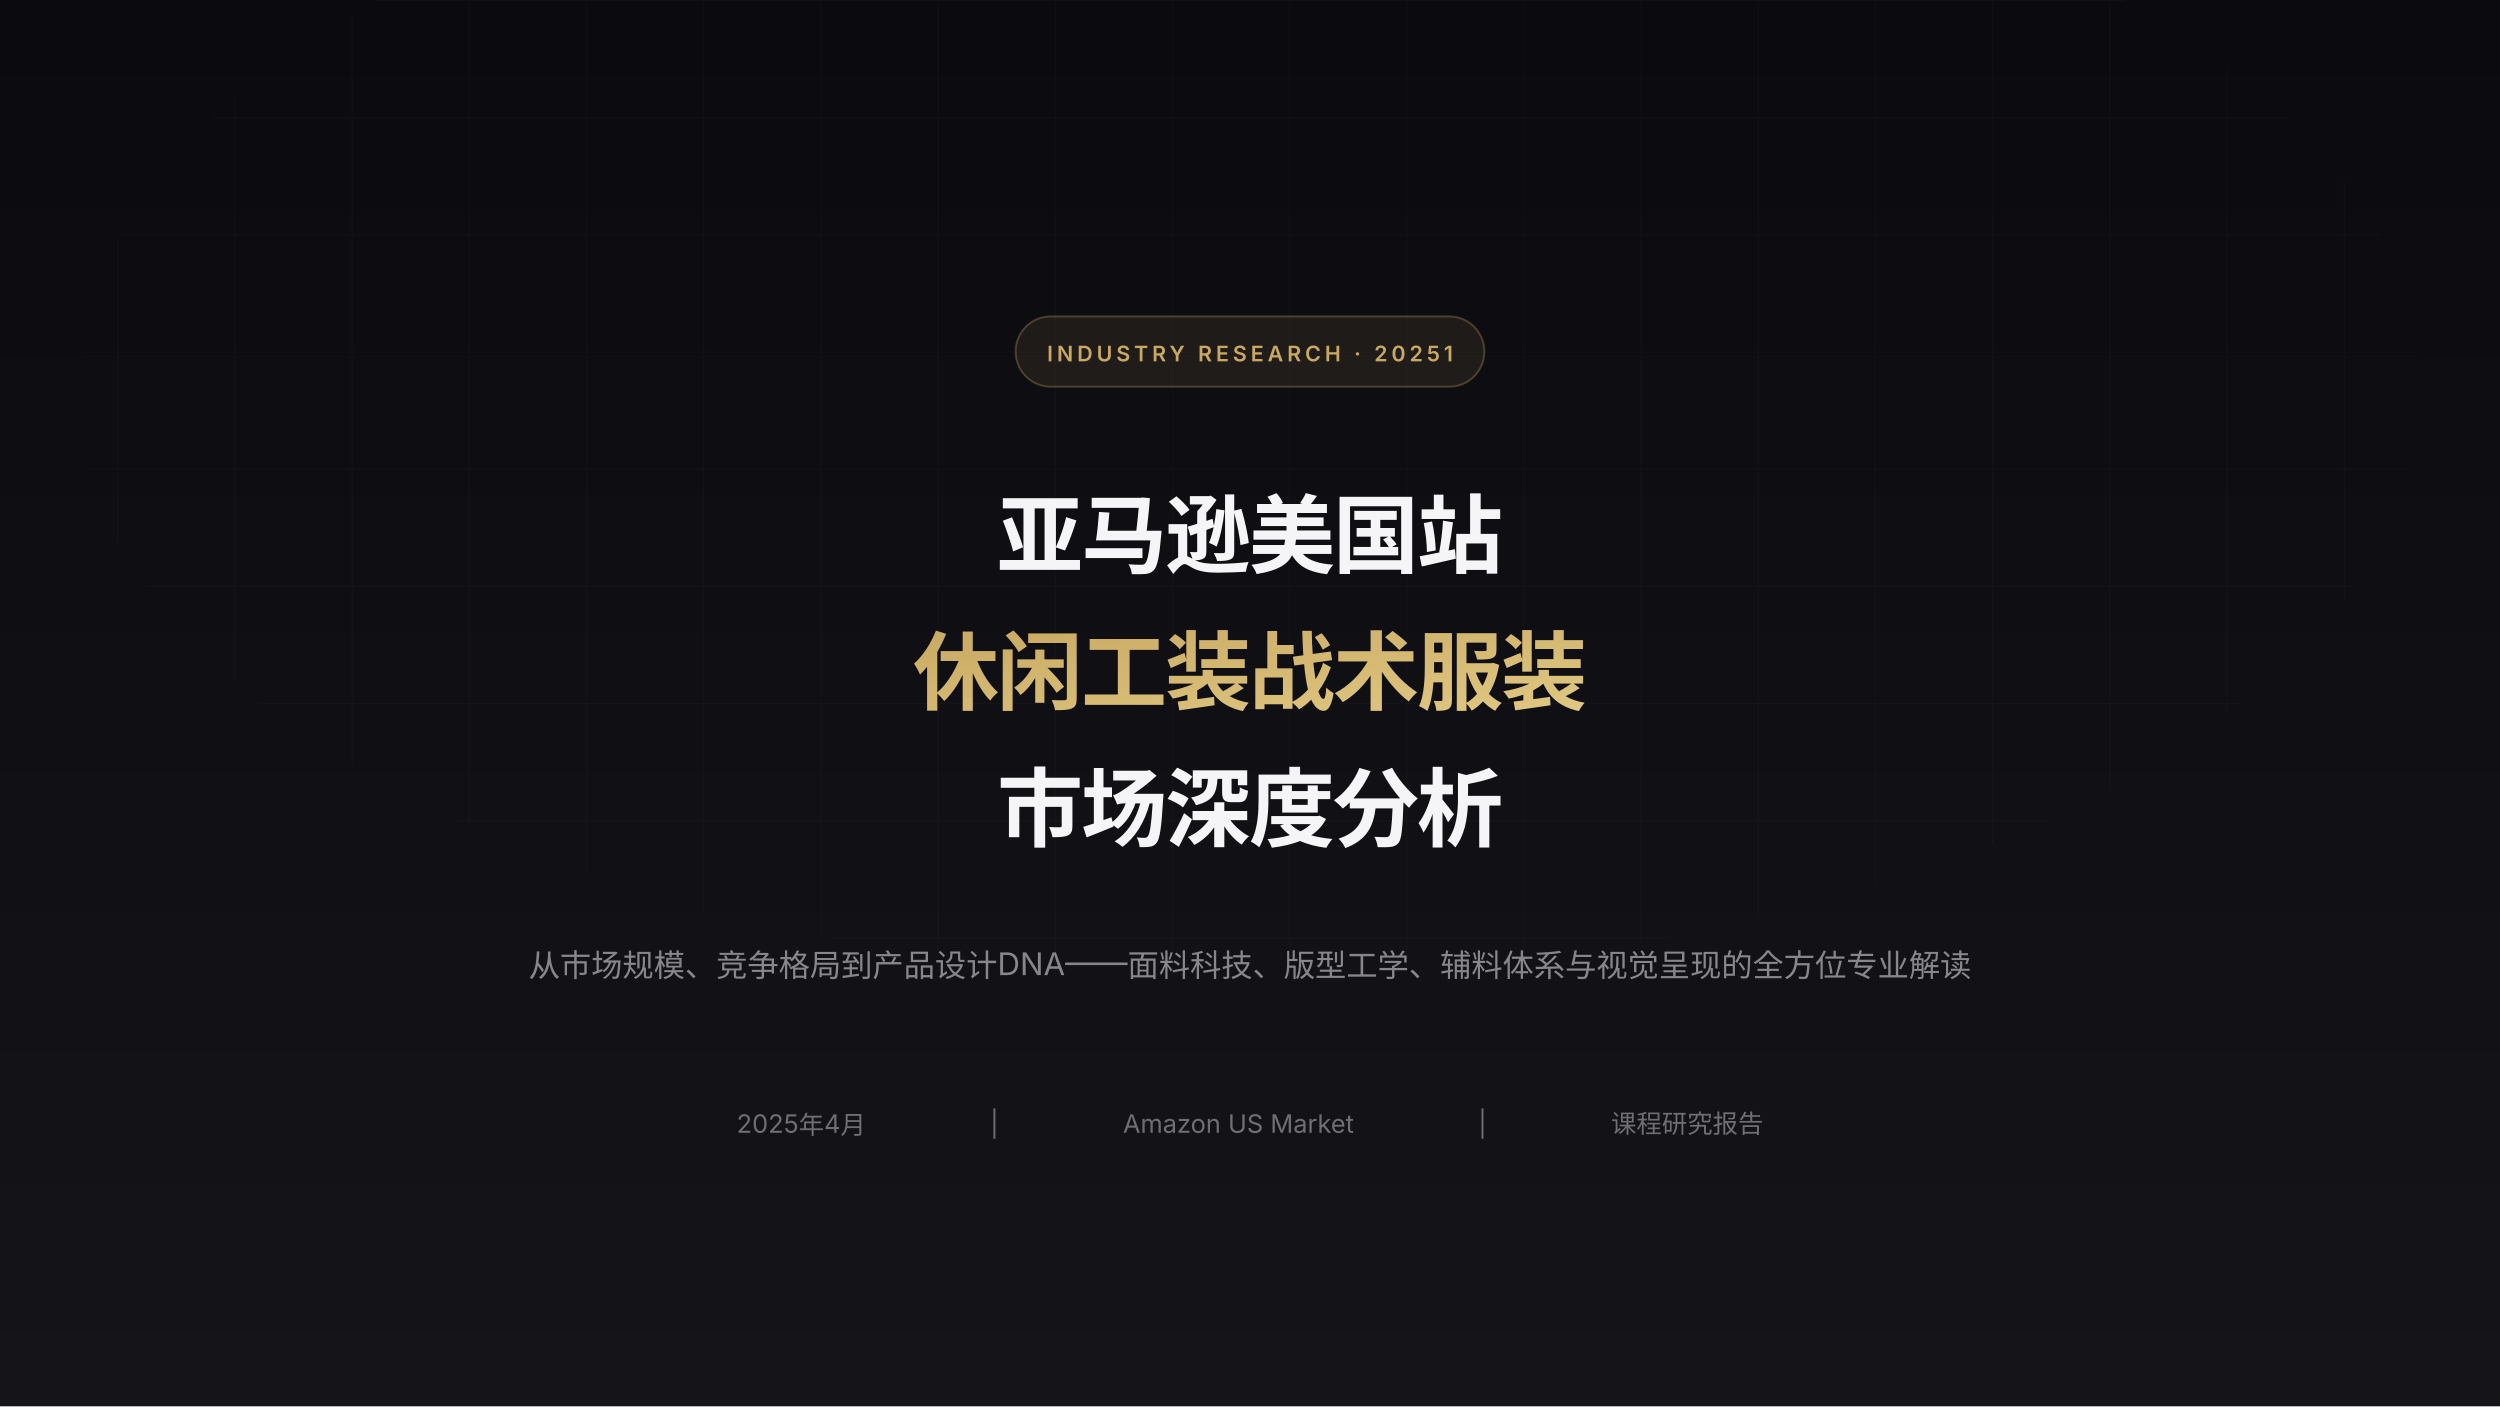
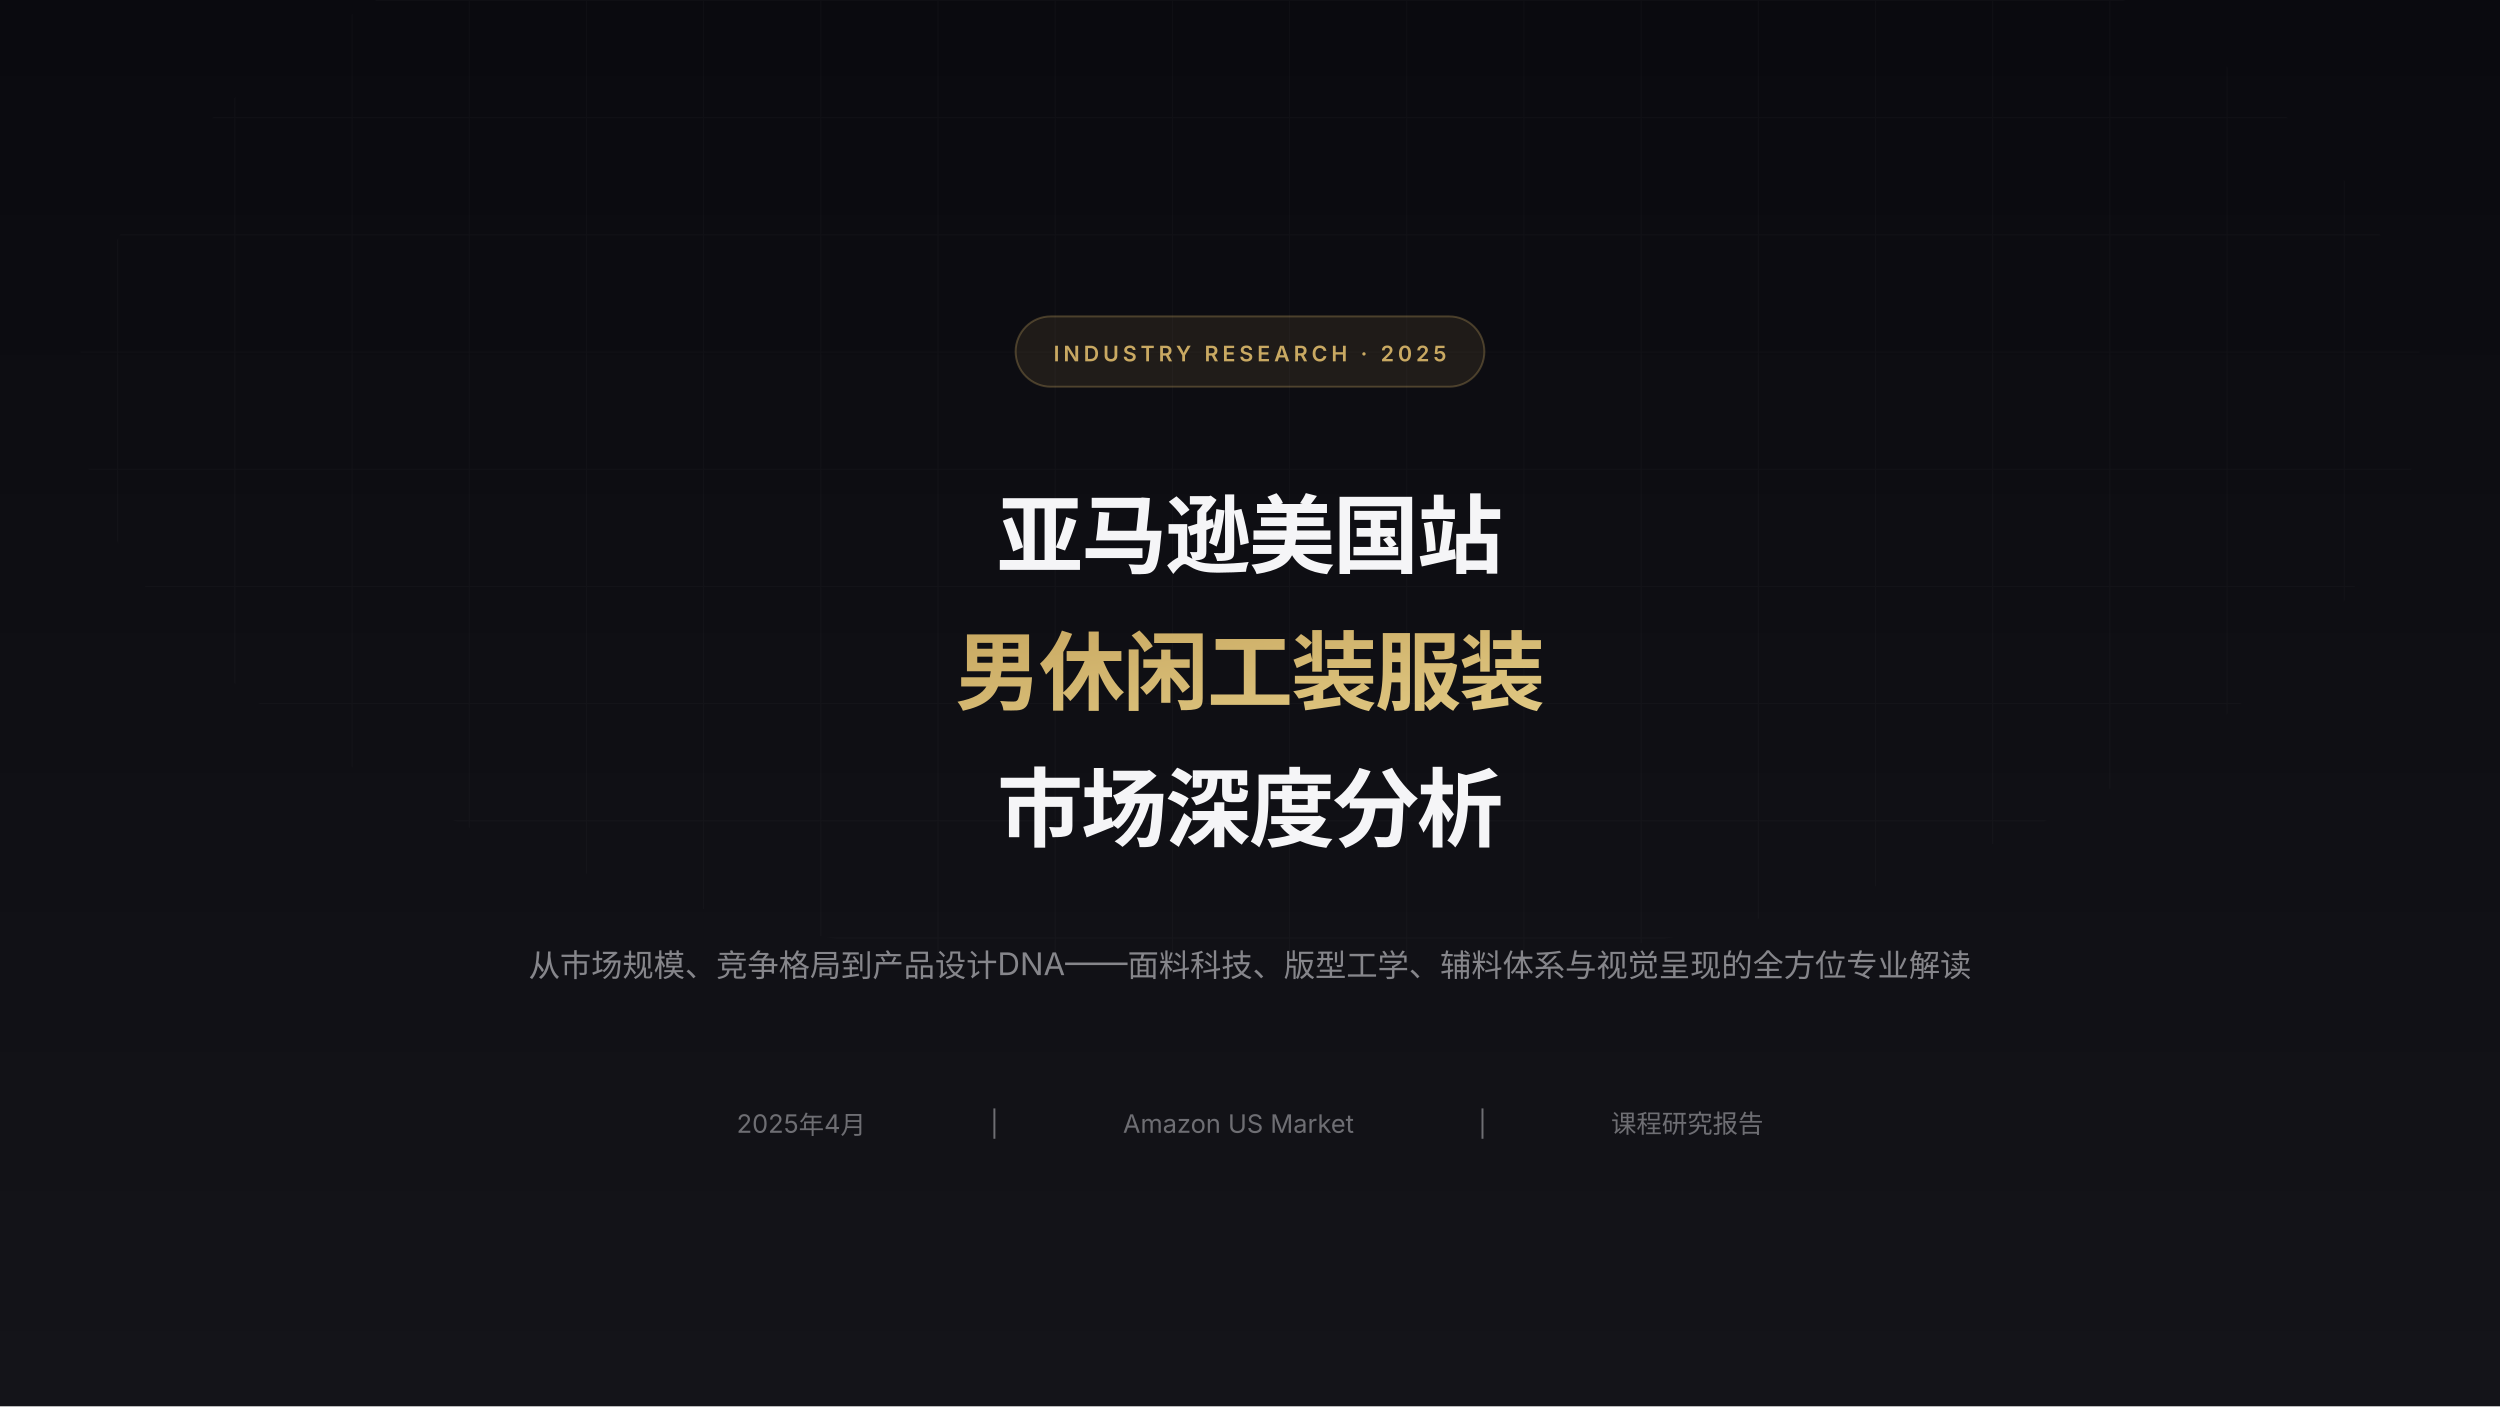
<svg xmlns="http://www.w3.org/2000/svg" viewBox="0 0 1280 720" width="1280" height="720">
  <defs>
    <linearGradient id="bgGradient" x1="0%" y1="0%" x2="0%" y2="100%">
      <stop offset="0%" stop-color="#0a0a0f" />
      <stop offset="100%" stop-color="#141419" />
    </linearGradient>
    <radialGradient id="heroGlow" cx="50%" cy="-20%" r="80%">
      <stop offset="0%" stop-color="rgba(201,169,98,0.15)" />
      <stop offset="100%" stop-color="transparent" />
    </radialGradient>
    <linearGradient id="accentGradient" x1="0%" y1="0%" x2="100%" y2="100%">
      <stop offset="0%" stop-color="#c9a962" />
      <stop offset="100%" stop-color="#e0c882" />
    </linearGradient>
    <pattern id="gridPattern" width="60" height="60" patternUnits="userSpaceOnUse">
      <path d="M 60 0 L 0 0 0 60" fill="none" stroke="rgba(255,255,255,0.02)" stroke-width="1" />
    </pattern>
    <mask id="gridMask">
      <ellipse cx="640" cy="200" rx="600" ry="300" fill="white" />
    </mask>
  </defs>
  <rect width="1280" height="720" fill="url(#bgGradient)" />
  <ellipse cx="640" cy="0" rx="800" ry="500" fill="url(#heroGlow)" />
  <g mask="url(#gridMask)">
    <rect width="1280" height="720" fill="url(#gridPattern)" />
  </g>
  <g transform="translate(640, 180)">
    <rect x="-120" y="-18" width="240" height="36" rx="18" fill="rgba(201,169,98,0.1)" stroke="rgba(201,169,98,0.3)" />
-     <text x="0" y="5" text-anchor="middle" fill="#c9a962" font-family="Space Grotesk, Inter, sans-serif" font-size="11" font-weight="600" letter-spacing="2">INDUSTRY RESEARCH · 20251</text>
+     <text x="0" y="5" text-anchor="middle" fill="#c9a962" font-family="Space Grotesk, Inter, sans-serif" font-size="11" font-weight="600" letter-spacing="2">INDUSTRY RESEARCH · 2025</text>
  </g>
  <text x="640" y="290" text-anchor="middle" fill="#f5f5f7" font-family="'Space Grotesk', Inter, sans-serif" font-size="44" font-weight="700" letter-spacing="-1">亚马逊美国站</text>
-   <text x="640" y="360" text-anchor="middle" fill="url(#accentGradient)" font-family="'Space Grotesk', Inter, sans-serif" font-size="44" font-weight="700" letter-spacing="-1">休闲工装战术服装</text>
+   <text x="640" y="360" text-anchor="middle" fill="url(#accentGradient)" font-family="'Space Grotesk', Inter, sans-serif" font-size="44" font-weight="700" letter-spacing="-1">男休闲工装服装</text>
  <text x="640" y="430" text-anchor="middle" fill="#f5f5f7" font-family="'Space Grotesk', Inter, sans-serif" font-size="44" font-weight="700" letter-spacing="-1">市场深度分析</text>
-   <text x="640" y="500" text-anchor="middle" fill="#86868b" font-family="Inter, -apple-system, sans-serif" font-size="16" font-weight="400" max-width="600">从市场规模、竞争格局到产品设计DNA——面料科技、版型工学、辅料体系与视觉呈现的全方位专业解读</text>
+   <text x="640" y="500" text-anchor="middle" fill="#86868b" font-family="Inter, -apple-system, sans-serif" font-size="16" font-weight="400">从市场规模、竞争格局到产品设计DNA——面料科技、版型工学、辅料体系与视觉呈现的全方位专业解读</text>
  <g transform="translate(640, 580)" fill="#6e6e73" font-family="Inter, -apple-system, sans-serif" font-size="13">
    <text x="0" y="0" text-anchor="middle">
      <tspan dx="-100">2025年4月</tspan>
      <tspan dx="60">|</tspan>
      <tspan dx="60">Amazon US Market</tspan>
      <tspan dx="60">|</tspan>
      <tspan dx="60">课程研究报告</tspan>
    </text>
  </g>
</svg>
